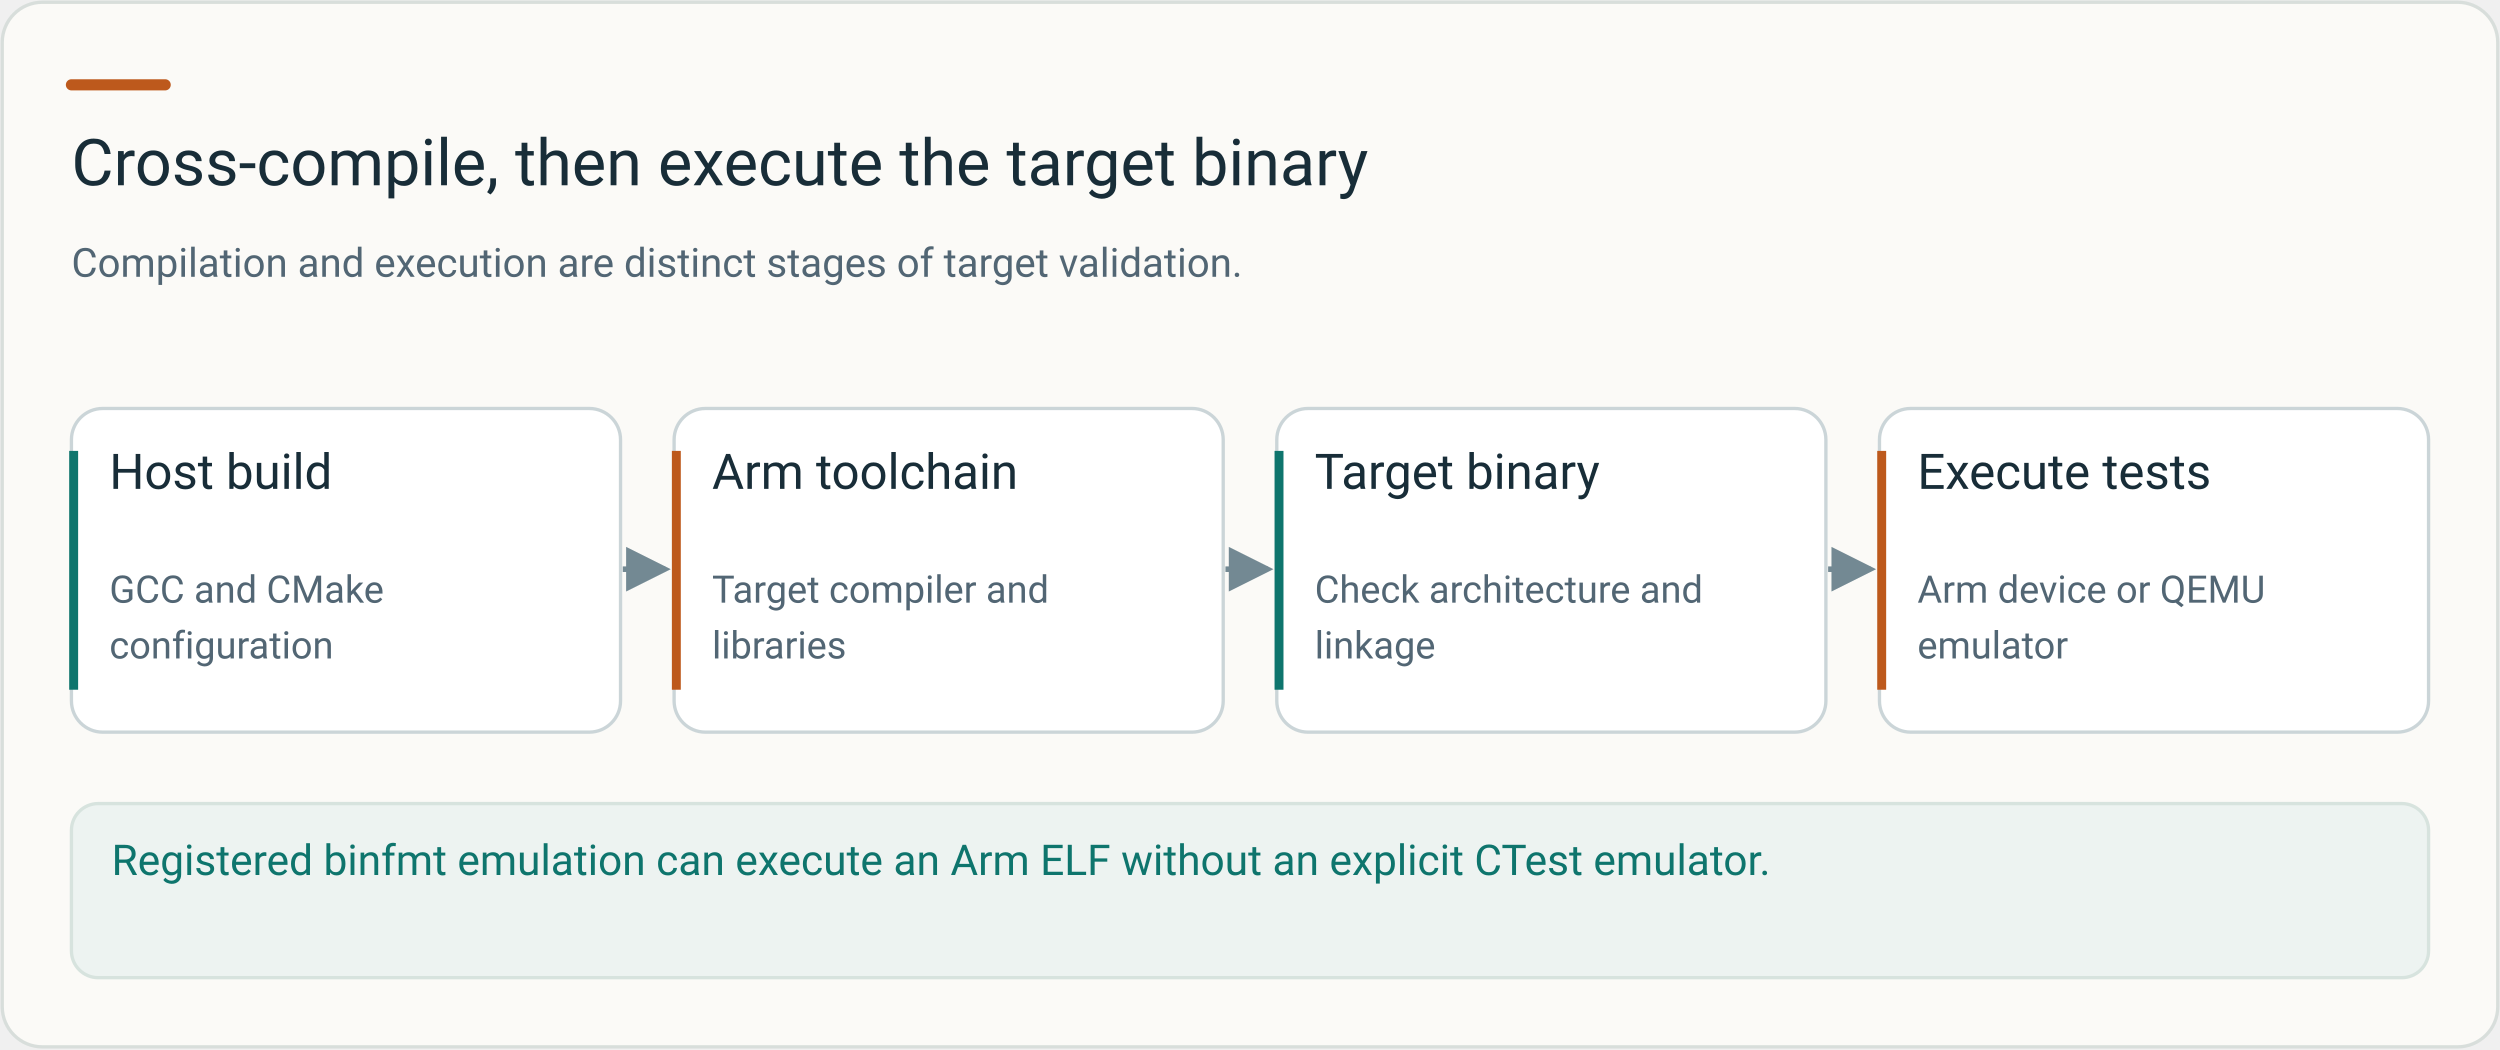
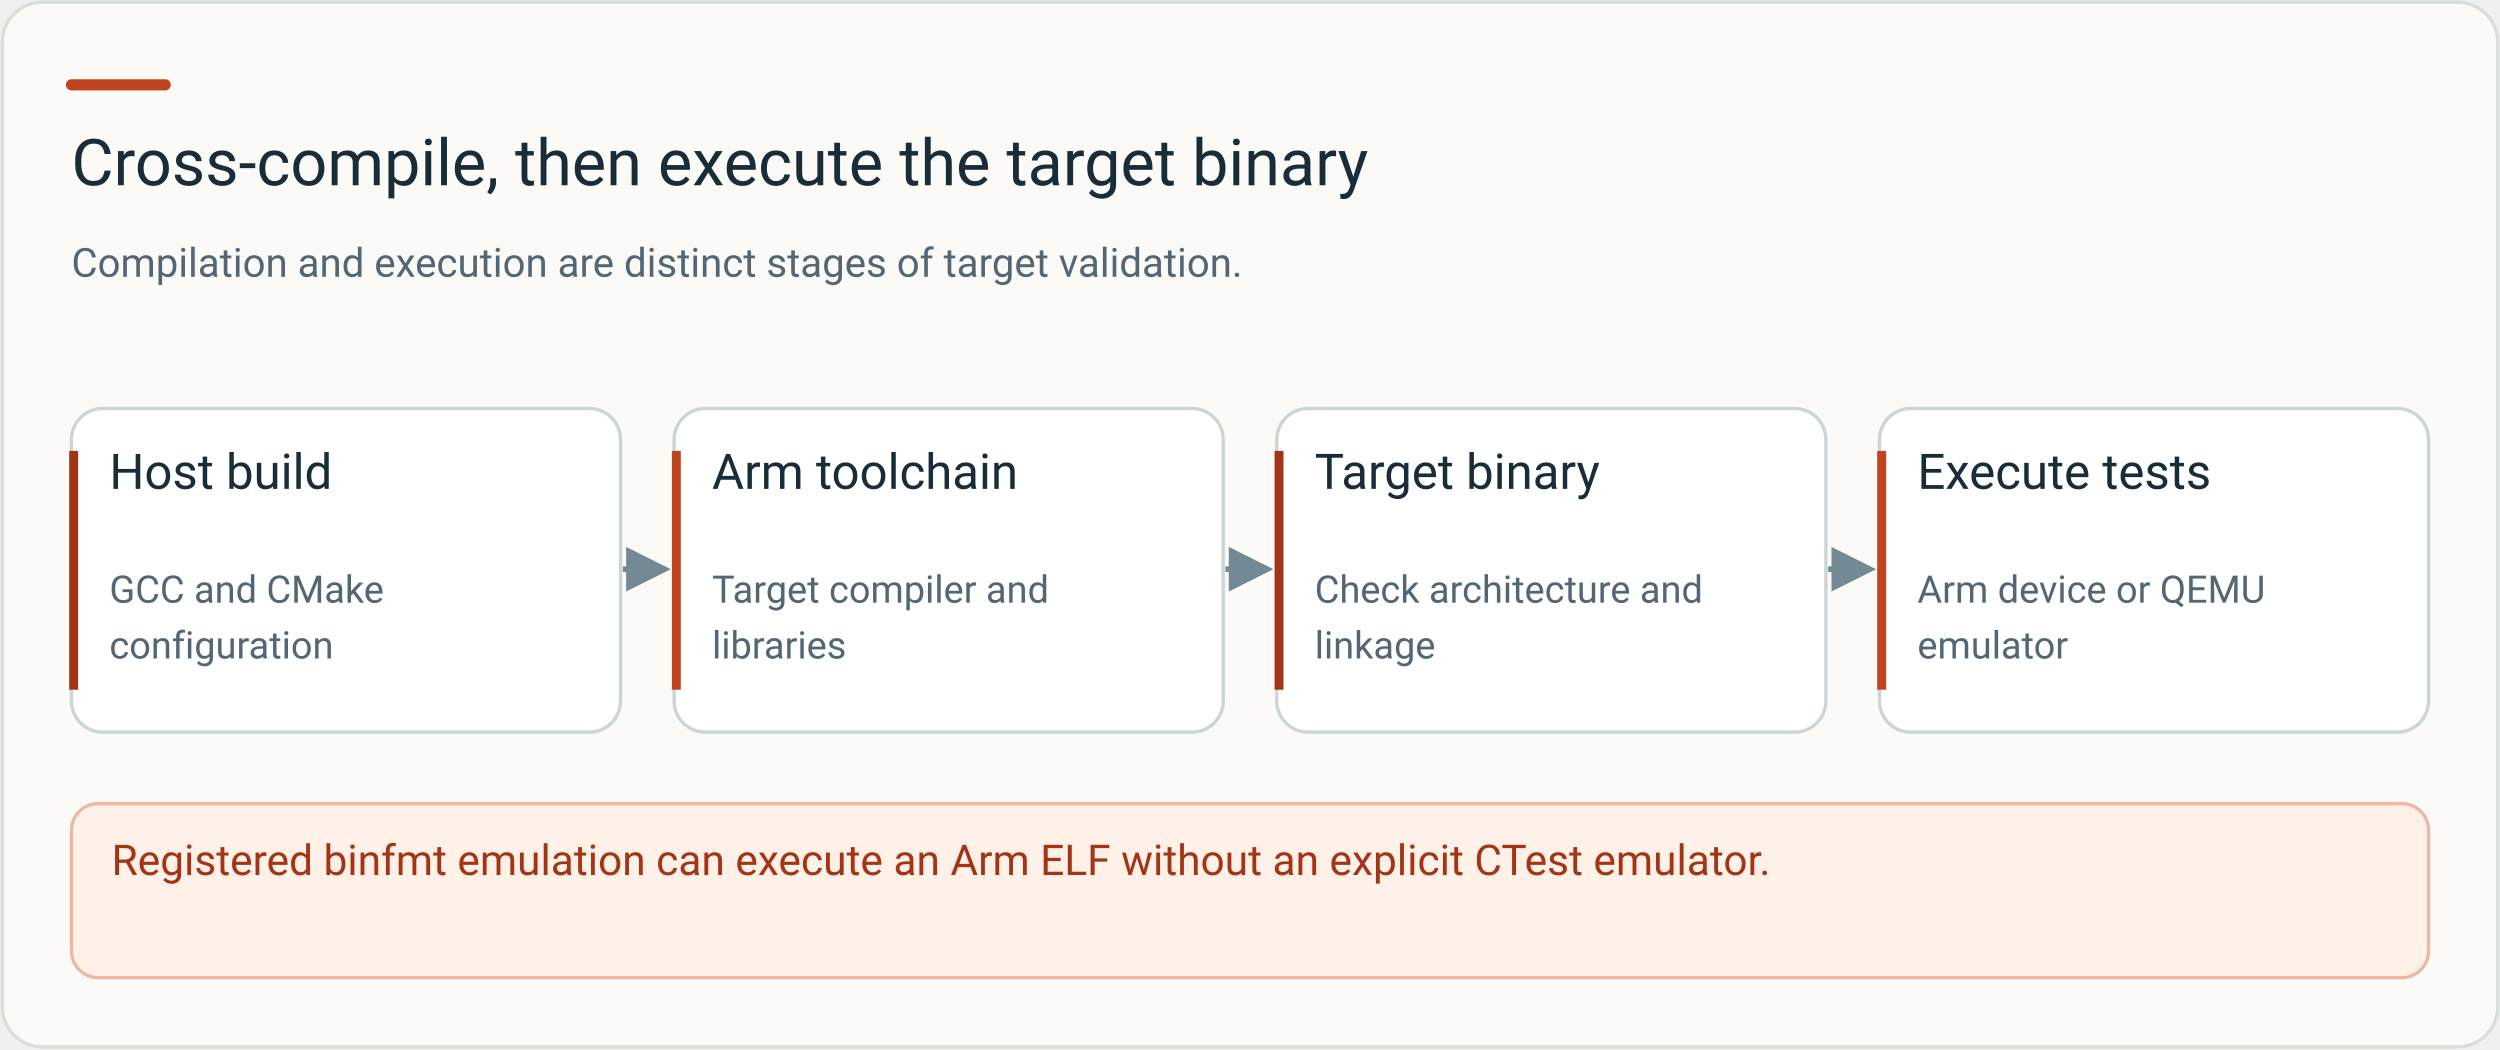
<svg xmlns="http://www.w3.org/2000/svg" viewBox="0 0 1120 470" role="img" aria-labelledby="title desc">
  <defs>
    <marker id="arrow" markerWidth="8" markerHeight="8" refX="7" refY="4" orient="auto">
      <path d="M0 0 L8 4 L0 8 Z" fill="#738993" />
    </marker>
  </defs>
  <g font-family="Roboto, Arial, sans-serif">
    <rect x="1" y="1" width="1118" height="468" rx="18" fill="#fbfaf7" stroke="#d8dedb" stroke-width="1.5" />
-     <path d="M32 38 H74" stroke="#bd591c" stroke-width="5" stroke-linecap="round" />
+     <path d="M32 38 H74" stroke="#c0441f" stroke-width="5" stroke-linecap="round" />
    <text x="32" y="83" font-size="29" fill="#182d38" font-weight="400">Cross-compile, then execute the target binary</text>
    <text x="32" y="124" font-size="18" fill="#526674" font-weight="400">Compilation and execution are distinct stages of target validation.</text>
    <rect x="32" y="183" width="246" height="145" rx="14" fill="#fff" stroke="#cbd5d8" stroke-width="1.5" />
-     <path d="M33 202 V309" stroke="#0e756d" stroke-width="4" />
+     <path d="M33 202 V309" stroke="#a33516" stroke-width="4" />
    <text x="49" y="219" font-size="22" fill="#182d38" font-weight="400">Host build</text>
    <text x="49" y="270" font-size="17" fill="#526674" font-weight="400">GCC and CMake</text>
    <text x="49" y="295" font-size="17" fill="#526674" font-weight="400">configuration</text>
    <path d="M279 255 H298" stroke="#738993" stroke-width="2.5" marker-end="url(#arrow)" fill="none" />
    <rect x="302" y="183" width="246" height="145" rx="14" fill="#fff" stroke="#cbd5d8" stroke-width="1.5" />
-     <path d="M303 202 V309" stroke="#bd591c" stroke-width="4" />
+     <path d="M303 202 V309" stroke="#c0441f" stroke-width="4" />
    <text x="319" y="219" font-size="22" fill="#182d38" font-weight="400">Arm toolchain</text>
    <text x="319" y="270" font-size="17" fill="#526674" font-weight="400">Target compiler and</text>
    <text x="319" y="295" font-size="17" fill="#526674" font-weight="400">libraries</text>
    <path d="M549 255 H568" stroke="#738993" stroke-width="2.5" marker-end="url(#arrow)" fill="none" />
    <rect x="572" y="183" width="246" height="145" rx="14" fill="#fff" stroke="#cbd5d8" stroke-width="1.5" />
-     <path d="M573 202 V309" stroke="#0e756d" stroke-width="4" />
+     <path d="M573 202 V309" stroke="#a33516" stroke-width="4" />
    <text x="589" y="219" font-size="22" fill="#182d38" font-weight="400">Target binary</text>
    <text x="589" y="270" font-size="17" fill="#526674" font-weight="400">Check architecture and</text>
    <text x="589" y="295" font-size="17" fill="#526674" font-weight="400">linkage</text>
    <path d="M819 255 H838" stroke="#738993" stroke-width="2.5" marker-end="url(#arrow)" fill="none" />
    <rect x="842" y="183" width="246" height="145" rx="14" fill="#fff" stroke="#cbd5d8" stroke-width="1.5" />
-     <path d="M843 202 V309" stroke="#bd591c" stroke-width="4" />
+     <path d="M843 202 V309" stroke="#c0441f" stroke-width="4" />
    <text x="859" y="219" font-size="22" fill="#182d38" font-weight="400">Execute tests</text>
    <text x="859" y="270" font-size="17" fill="#526674" font-weight="400">Arm device or QEMU</text>
    <text x="859" y="295" font-size="17" fill="#526674" font-weight="400">emulator</text>
-     <rect x="32" y="360" width="1056" height="78" rx="12" fill="#edf3f1" stroke="#d7e3de" stroke-width="1.5" />
-     <text x="50" y="392" font-size="19" fill="#0e756d" font-weight="400">Registered binfmt emulation can execute an Arm ELF without an explicit CTest emulator.</text>
+     <rect x="32" y="360" width="1056" height="78" rx="12" fill="#fff0e8" stroke="#e9b9a5" stroke-width="1.5" />
+     <text x="50" y="392" font-size="19" fill="#a33516" font-weight="400">Registered binfmt emulation can execute an Arm ELF without an explicit CTest emulator.</text>
  </g>
</svg>
